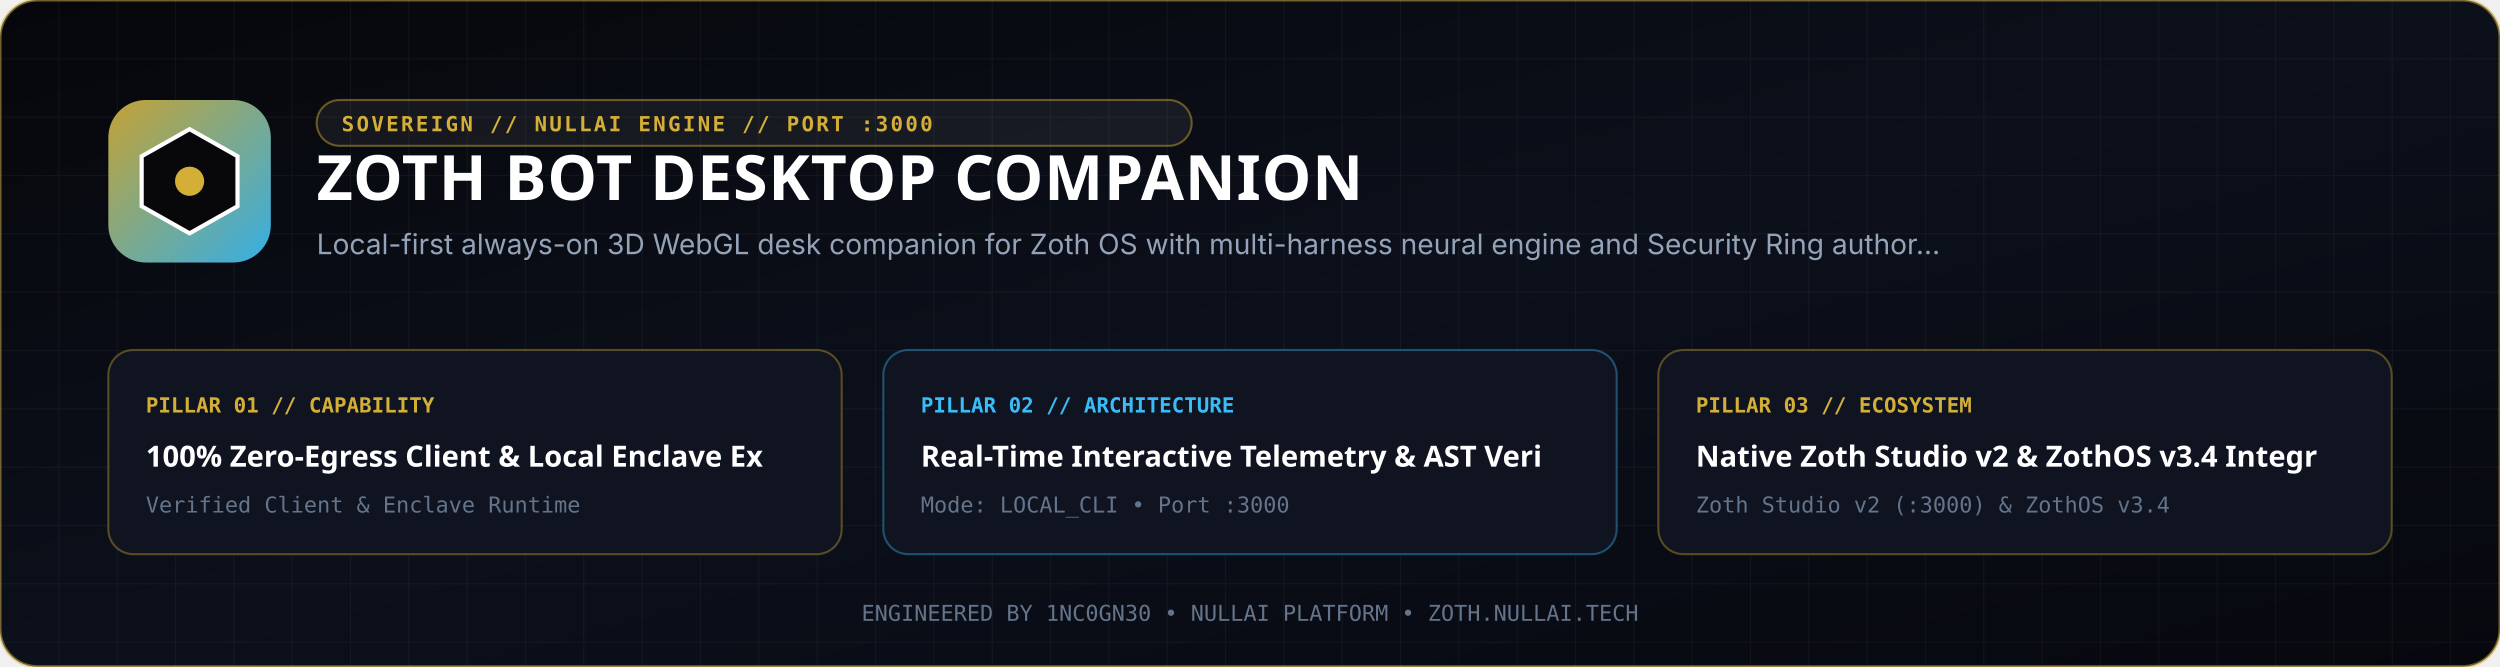
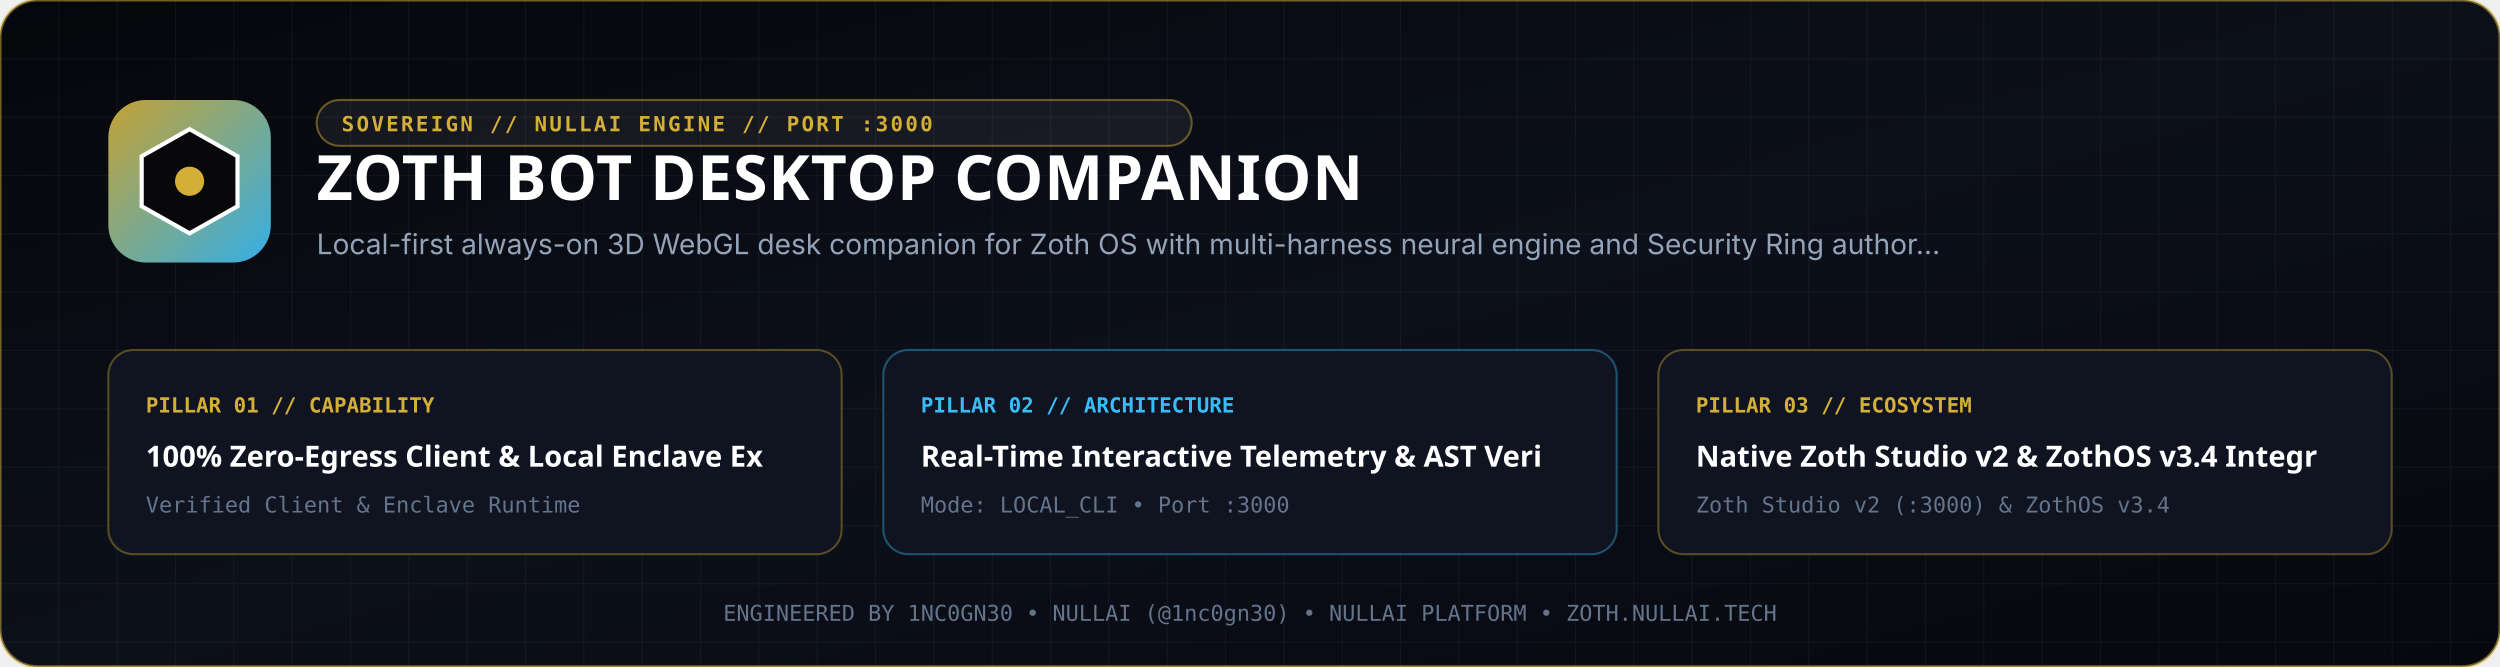
<svg xmlns="http://www.w3.org/2000/svg" viewBox="0 0 1200 320" width="100%" height="100%">
  <defs>
    <linearGradient id="bg" x1="0%" y1="0%" x2="100%" y2="100%">
      <stop offset="0%" stop-color="#06070B" />
      <stop offset="50%" stop-color="#0C101B" />
      <stop offset="100%" stop-color="#07080E" />
    </linearGradient>
    <linearGradient id="accent" x1="0%" y1="0%" x2="100%" y2="100%">
      <stop offset="0%" stop-color="#D4AF37" />
      <stop offset="100%" stop-color="#38BDF8" />
    </linearGradient>
    <pattern id="grid" width="28" height="28" patternUnits="userSpaceOnUse">
      <path d="M 28 0 L 0 0 0 28" fill="none" stroke="rgba(255,255,255,0.04)" stroke-width="1" />
    </pattern>
  </defs>
  <rect width="1200" height="320" rx="18" fill="url(#bg)" stroke="#D4AF37" stroke-opacity="0.5" stroke-width="1.5" />
  <rect width="1200" height="320" rx="18" fill="url(#grid)" />
  <g transform="translate(52, 48)">
    <rect width="78" height="78" rx="18" fill="url(#accent)" opacity="0.92" />
    <polygon points="39,14 62,27 62,51 39,64 16,51 16,27" fill="#08080B" stroke="#FFFFFF" stroke-width="2" />
    <circle cx="39" cy="39" r="7" fill="#D4AF37" />
  </g>
  <g transform="translate(152, 62)">
    <rect x="0" y="-14" width="420" height="22" rx="11" fill="rgba(255,255,255,0.06)" stroke="#D4AF37" stroke-opacity="0.45" />
    <text x="12" y="1" fill="#D4AF37" font-family="JetBrains Mono, monospace" font-size="10" font-weight="700" letter-spacing="1.1">SOVEREIGN // NULLAI ENGINE // PORT :3000</text>
    <text x="0" y="34" fill="#FFFFFF" font-family="Syne, Space Grotesk, sans-serif" font-size="30" font-weight="800" letter-spacing="0.4">ZOTH BOT DESKTOP COMPANION</text>
    <text x="0" y="60" fill="#94A3B8" font-family="Inter, sans-serif" font-size="13.5">Local-first always-on 3D WebGL desk companion for Zoth OS with multi-harness neural engine and Security Ring author...</text>
  </g>
  <g transform="translate(52, 168)">
    <rect x="0" y="0" width="352" height="98" rx="12" fill="#101320" stroke="#D4AF37" stroke-opacity="0.38" />
    <text x="18" y="30" fill="#D4AF37" font-family="JetBrains Mono, monospace" font-size="10" font-weight="700">PILLAR 01 // CAPABILITY</text>
    <text x="18" y="56" fill="#FFFFFF" font-family="Space Grotesk, sans-serif" font-size="14" font-weight="700">100% Zero-Egress Client &amp; Local Enclave Ex</text>
    <text x="18" y="78" fill="#64748B" font-family="JetBrains Mono, monospace" font-size="10.5">Verified Client &amp; Enclave Runtime</text>
    <rect x="372" y="0" width="352" height="98" rx="12" fill="#101320" stroke="#38BDF8" stroke-opacity="0.38" />
    <text x="390" y="30" fill="#38BDF8" font-family="JetBrains Mono, monospace" font-size="10" font-weight="700">PILLAR 02 // ARCHITECTURE</text>
    <text x="390" y="56" fill="#FFFFFF" font-family="Space Grotesk, sans-serif" font-size="14" font-weight="700">Real-Time Interactive Telemetry &amp; AST Veri</text>
    <text x="390" y="78" fill="#64748B" font-family="JetBrains Mono, monospace" font-size="10.5">Mode: LOCAL_CLI • Port :3000</text>
    <rect x="744" y="0" width="352" height="98" rx="12" fill="#101320" stroke="#D4AF37" stroke-opacity="0.38" />
    <text x="762" y="30" fill="#D4AF37" font-family="JetBrains Mono, monospace" font-size="10" font-weight="700">PILLAR 03 // ECOSYSTEM</text>
    <text x="762" y="56" fill="#FFFFFF" font-family="Space Grotesk, sans-serif" font-size="14" font-weight="700">Native Zoth Studio v2 &amp; ZothOS v3.4 Integr</text>
    <text x="762" y="78" fill="#64748B" font-family="JetBrains Mono, monospace" font-size="10.5">Zoth Studio v2 (:3000) &amp; ZothOS v3.4</text>
  </g>
  <text x="600" y="298" text-anchor="middle" fill="#64748B" font-family="JetBrains Mono, monospace" font-size="10.5">
-     ENGINEERED BY 1NC0GN30  •  NULLAI PLATFORM  •  ZOTH.NULLAI.TECH
+     ENGINEERED BY 1NC0GN30 • NULLAI (@1nc0gn30)  •  NULLAI PLATFORM  •  ZOTH.NULLAI.TECH
  </text>
</svg>
